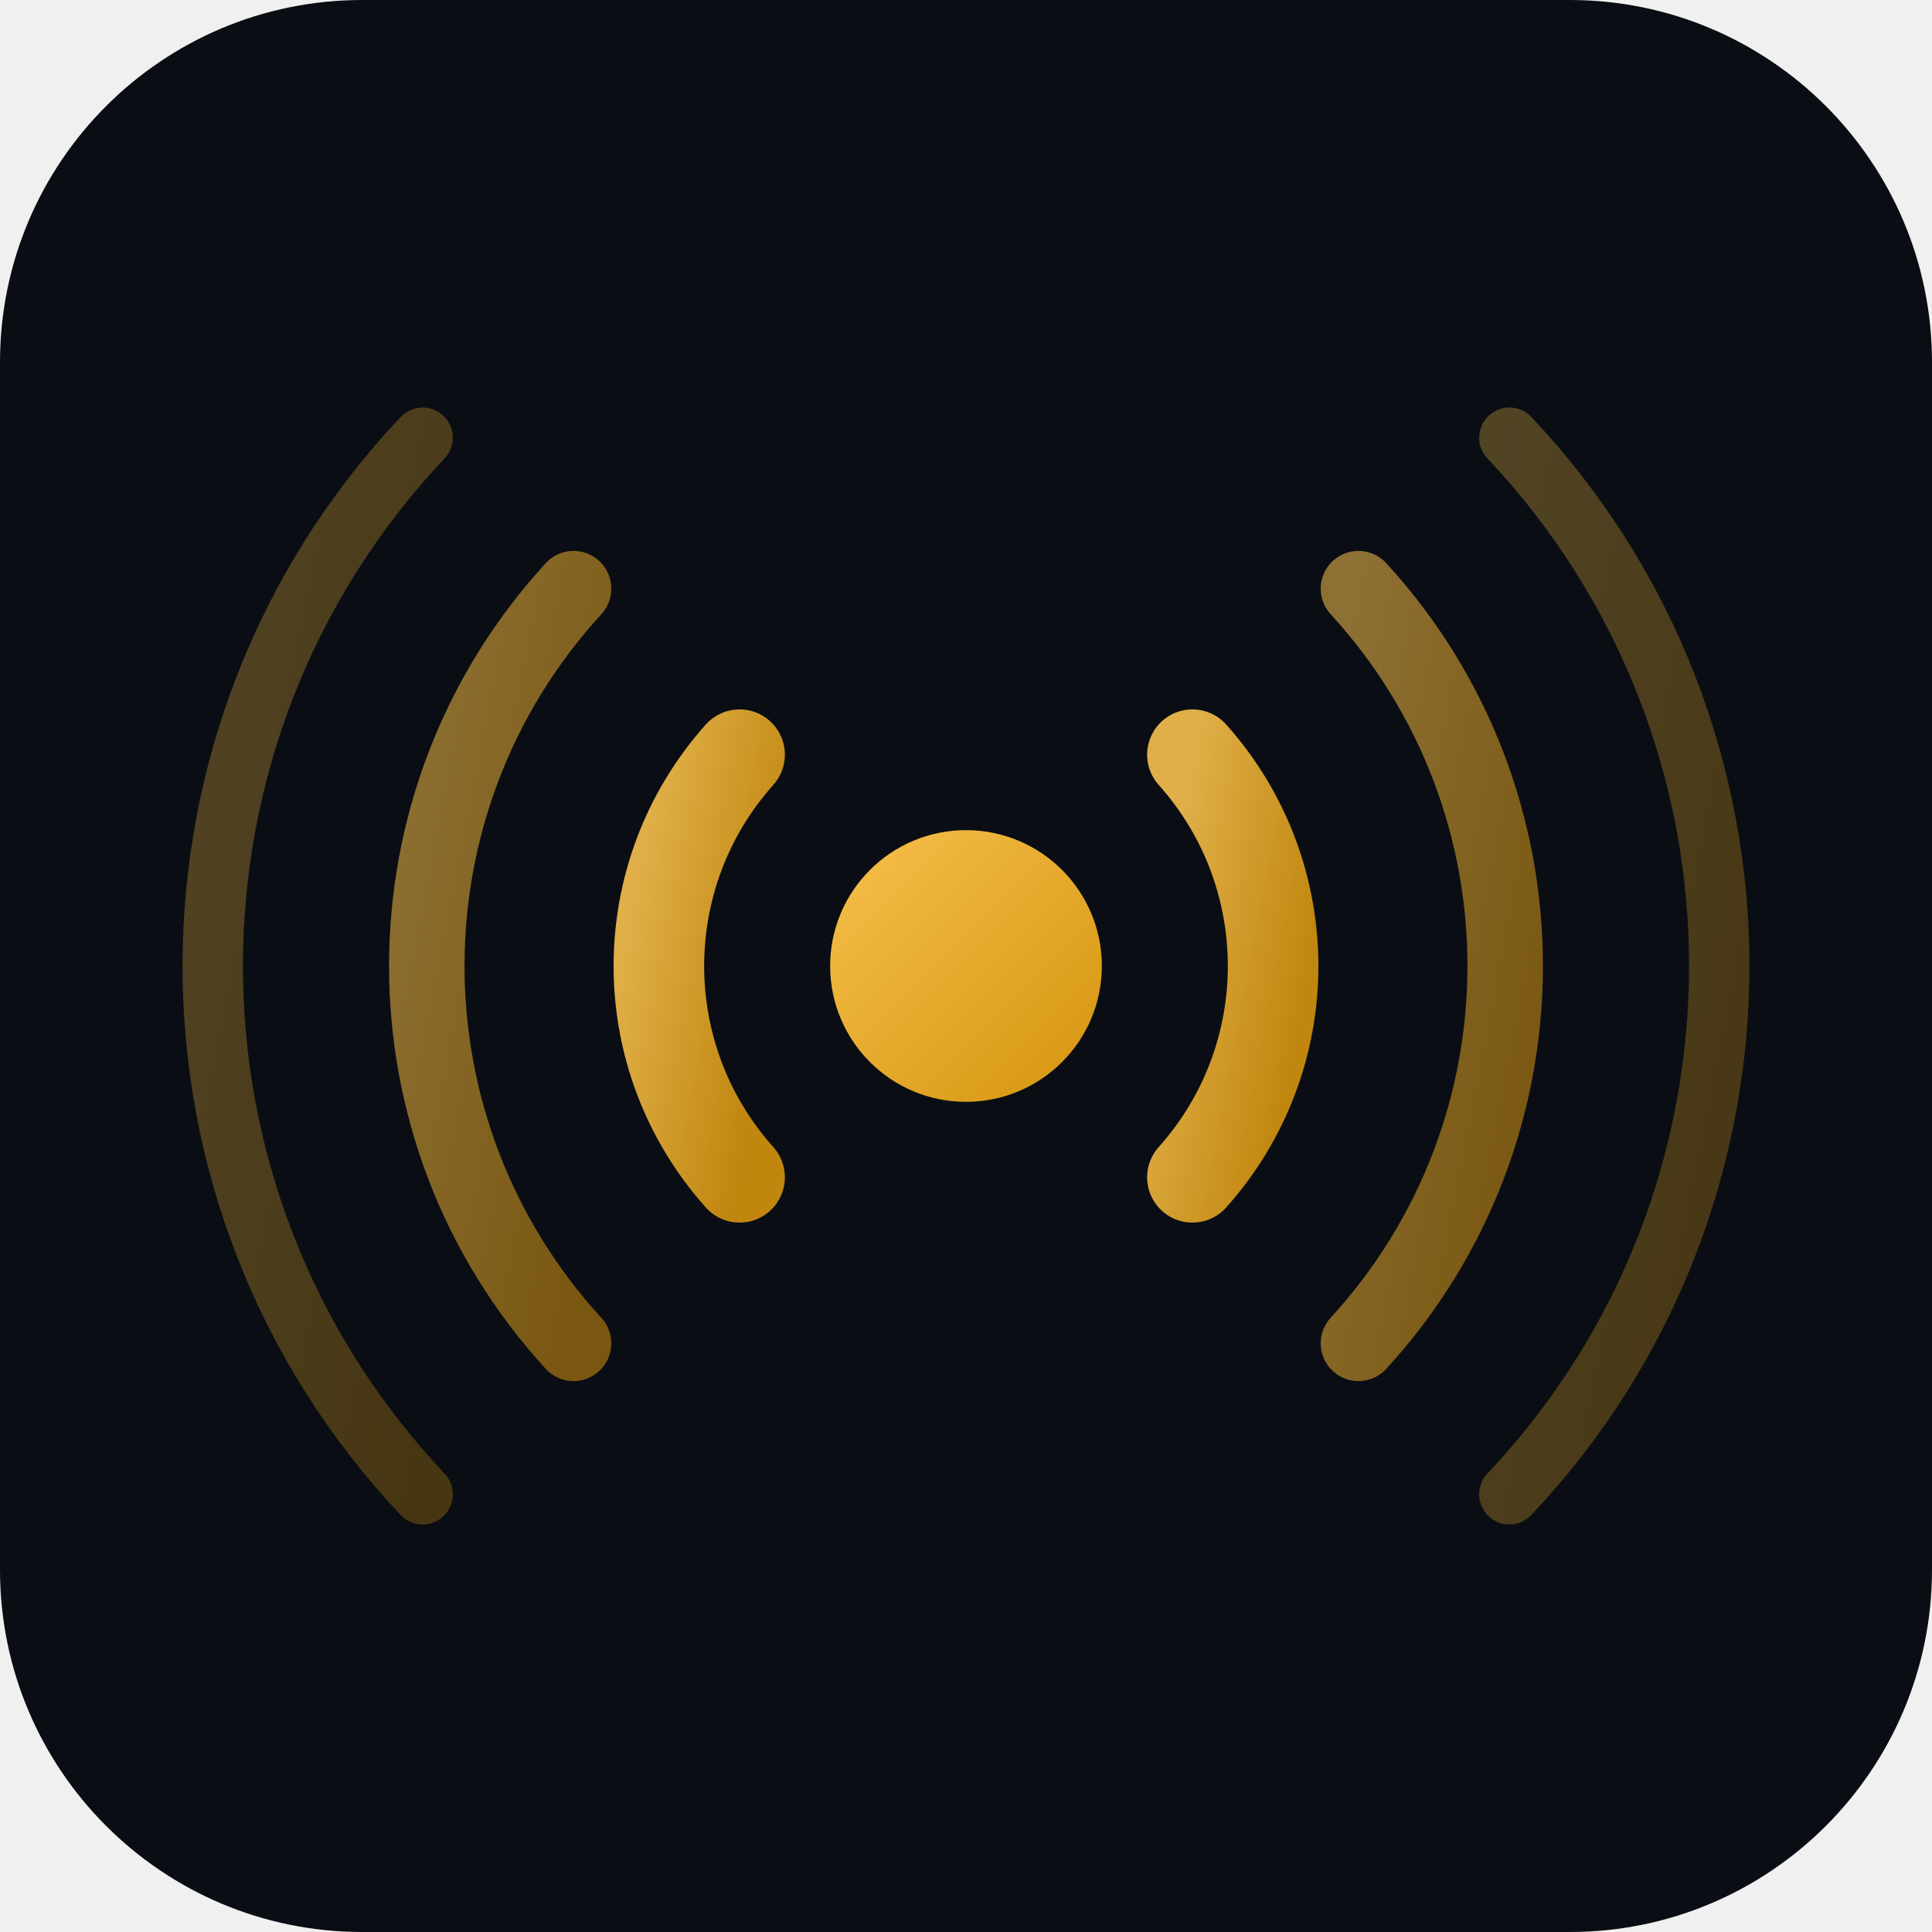
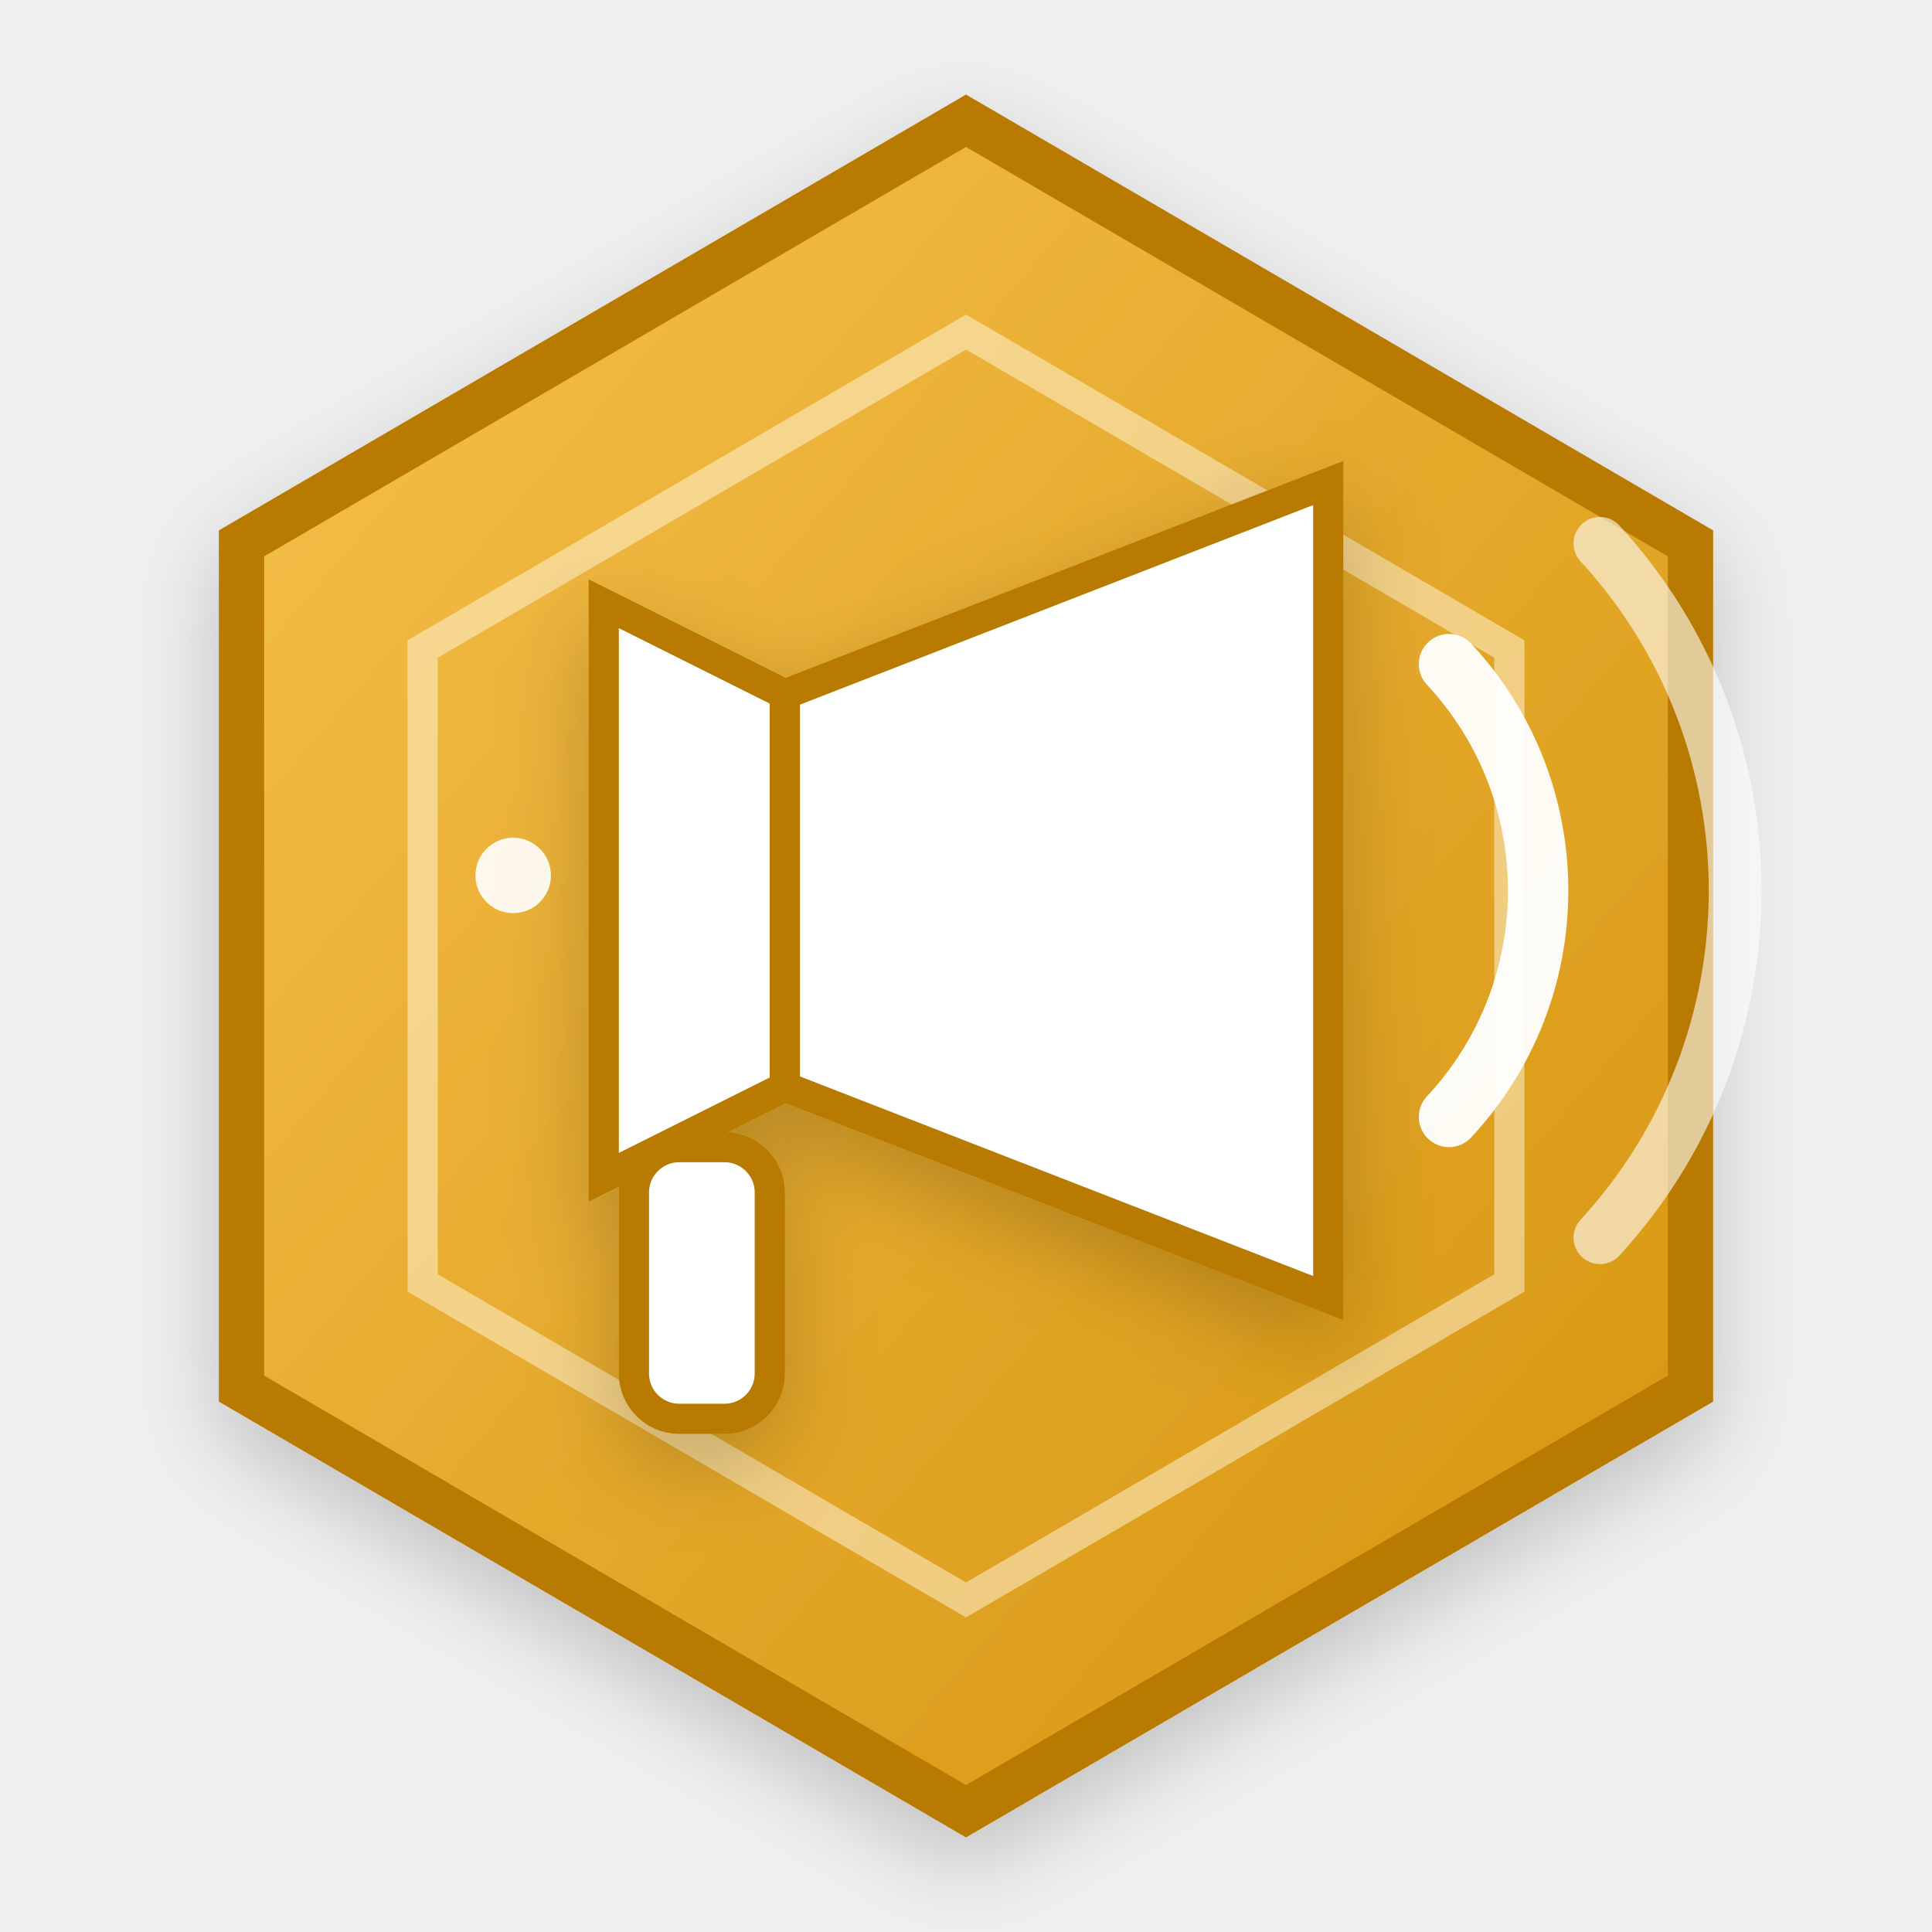
<svg xmlns="http://www.w3.org/2000/svg" width="128" height="128" viewBox="0 0 128 128">
  <defs>
-     <linearGradient id="wave" x1="0%" y1="0%" x2="100%" y2="100%">
+     <linearGradient id="hiveGradient" x1="0%" y1="0%" x2="100%" y2="100%">
      <stop offset="0%" stop-color="#F7C14D" />
      <stop offset="100%" stop-color="#D4930D" />
    </linearGradient>
+     <filter id="shadow" x="-20%" y="-20%" width="140%" height="140%">
+       <feDropShadow dx="0" dy="2" stdDeviation="3" flood-color="#000000" flood-opacity="0.2" />
+     </filter>
  </defs>
-   <rect width="128" height="128" rx="24" fill="#0a0e14" />
-   <circle cx="64" cy="64" r="9" fill="url(#wave)" />
-   <g fill="none" stroke="url(#wave)" stroke-linecap="round">
-     <path d="M49 50 a21 21 0 0 0 0 28" stroke-width="6" opacity="0.9" />
-     <path d="M79 50 a21 21 0 0 1 0 28" stroke-width="6" opacity="0.9" />
-     <path d="M38 39 a37 37 0 0 0 0 50" stroke-width="5" opacity="0.55" />
-     <path d="M90 39 a37 37 0 0 1 0 50" stroke-width="5" opacity="0.55" />
-     <path d="M28 29 a51 51 0 0 0 0 70" stroke-width="4" opacity="0.3" />
-     <path d="M100 29 a51 51 0 0 1 0 70" stroke-width="4" opacity="0.3" />
+   <polygon points="64,8 112,36 112,92 64,120 16,92 16,36" fill="url(#hiveGradient)" stroke="#B87A00" stroke-width="3" filter="url(#shadow)" />
+   <polygon points="64,22 100,43 100,85 64,106 28,85 28,43" fill="none" stroke="#FFF8E1" stroke-width="2" stroke-opacity="0.5" />
+   <g filter="url(#shadow)">
+     <path d="M40 78 L52 72 L52 46 L40 40 Z" fill="#FFFFFF" stroke="#B87A00" stroke-width="2" />
+     <path d="M52 46 L88 32 L88 86 L52 72 Z" fill="#FFFFFF" stroke="#B87A00" stroke-width="2" />
+     <rect x="42" y="76" width="9" height="18" rx="3" fill="#FFFFFF" stroke="#B87A00" stroke-width="2" />
  </g>
+   <g fill="none" stroke="#FFFFFF" stroke-width="4" stroke-linecap="round">
+     <path d="M96 44 a22 22 0 0 1 0 30" opacity="0.95" />
+     <path d="M106 36 a34 34 0 0 1 0 46" stroke-width="3.5" opacity="0.6" />
+   </g>
+   <circle cx="34" cy="58" r="2.5" fill="#FFFFFF" opacity="0.9" />
</svg>
